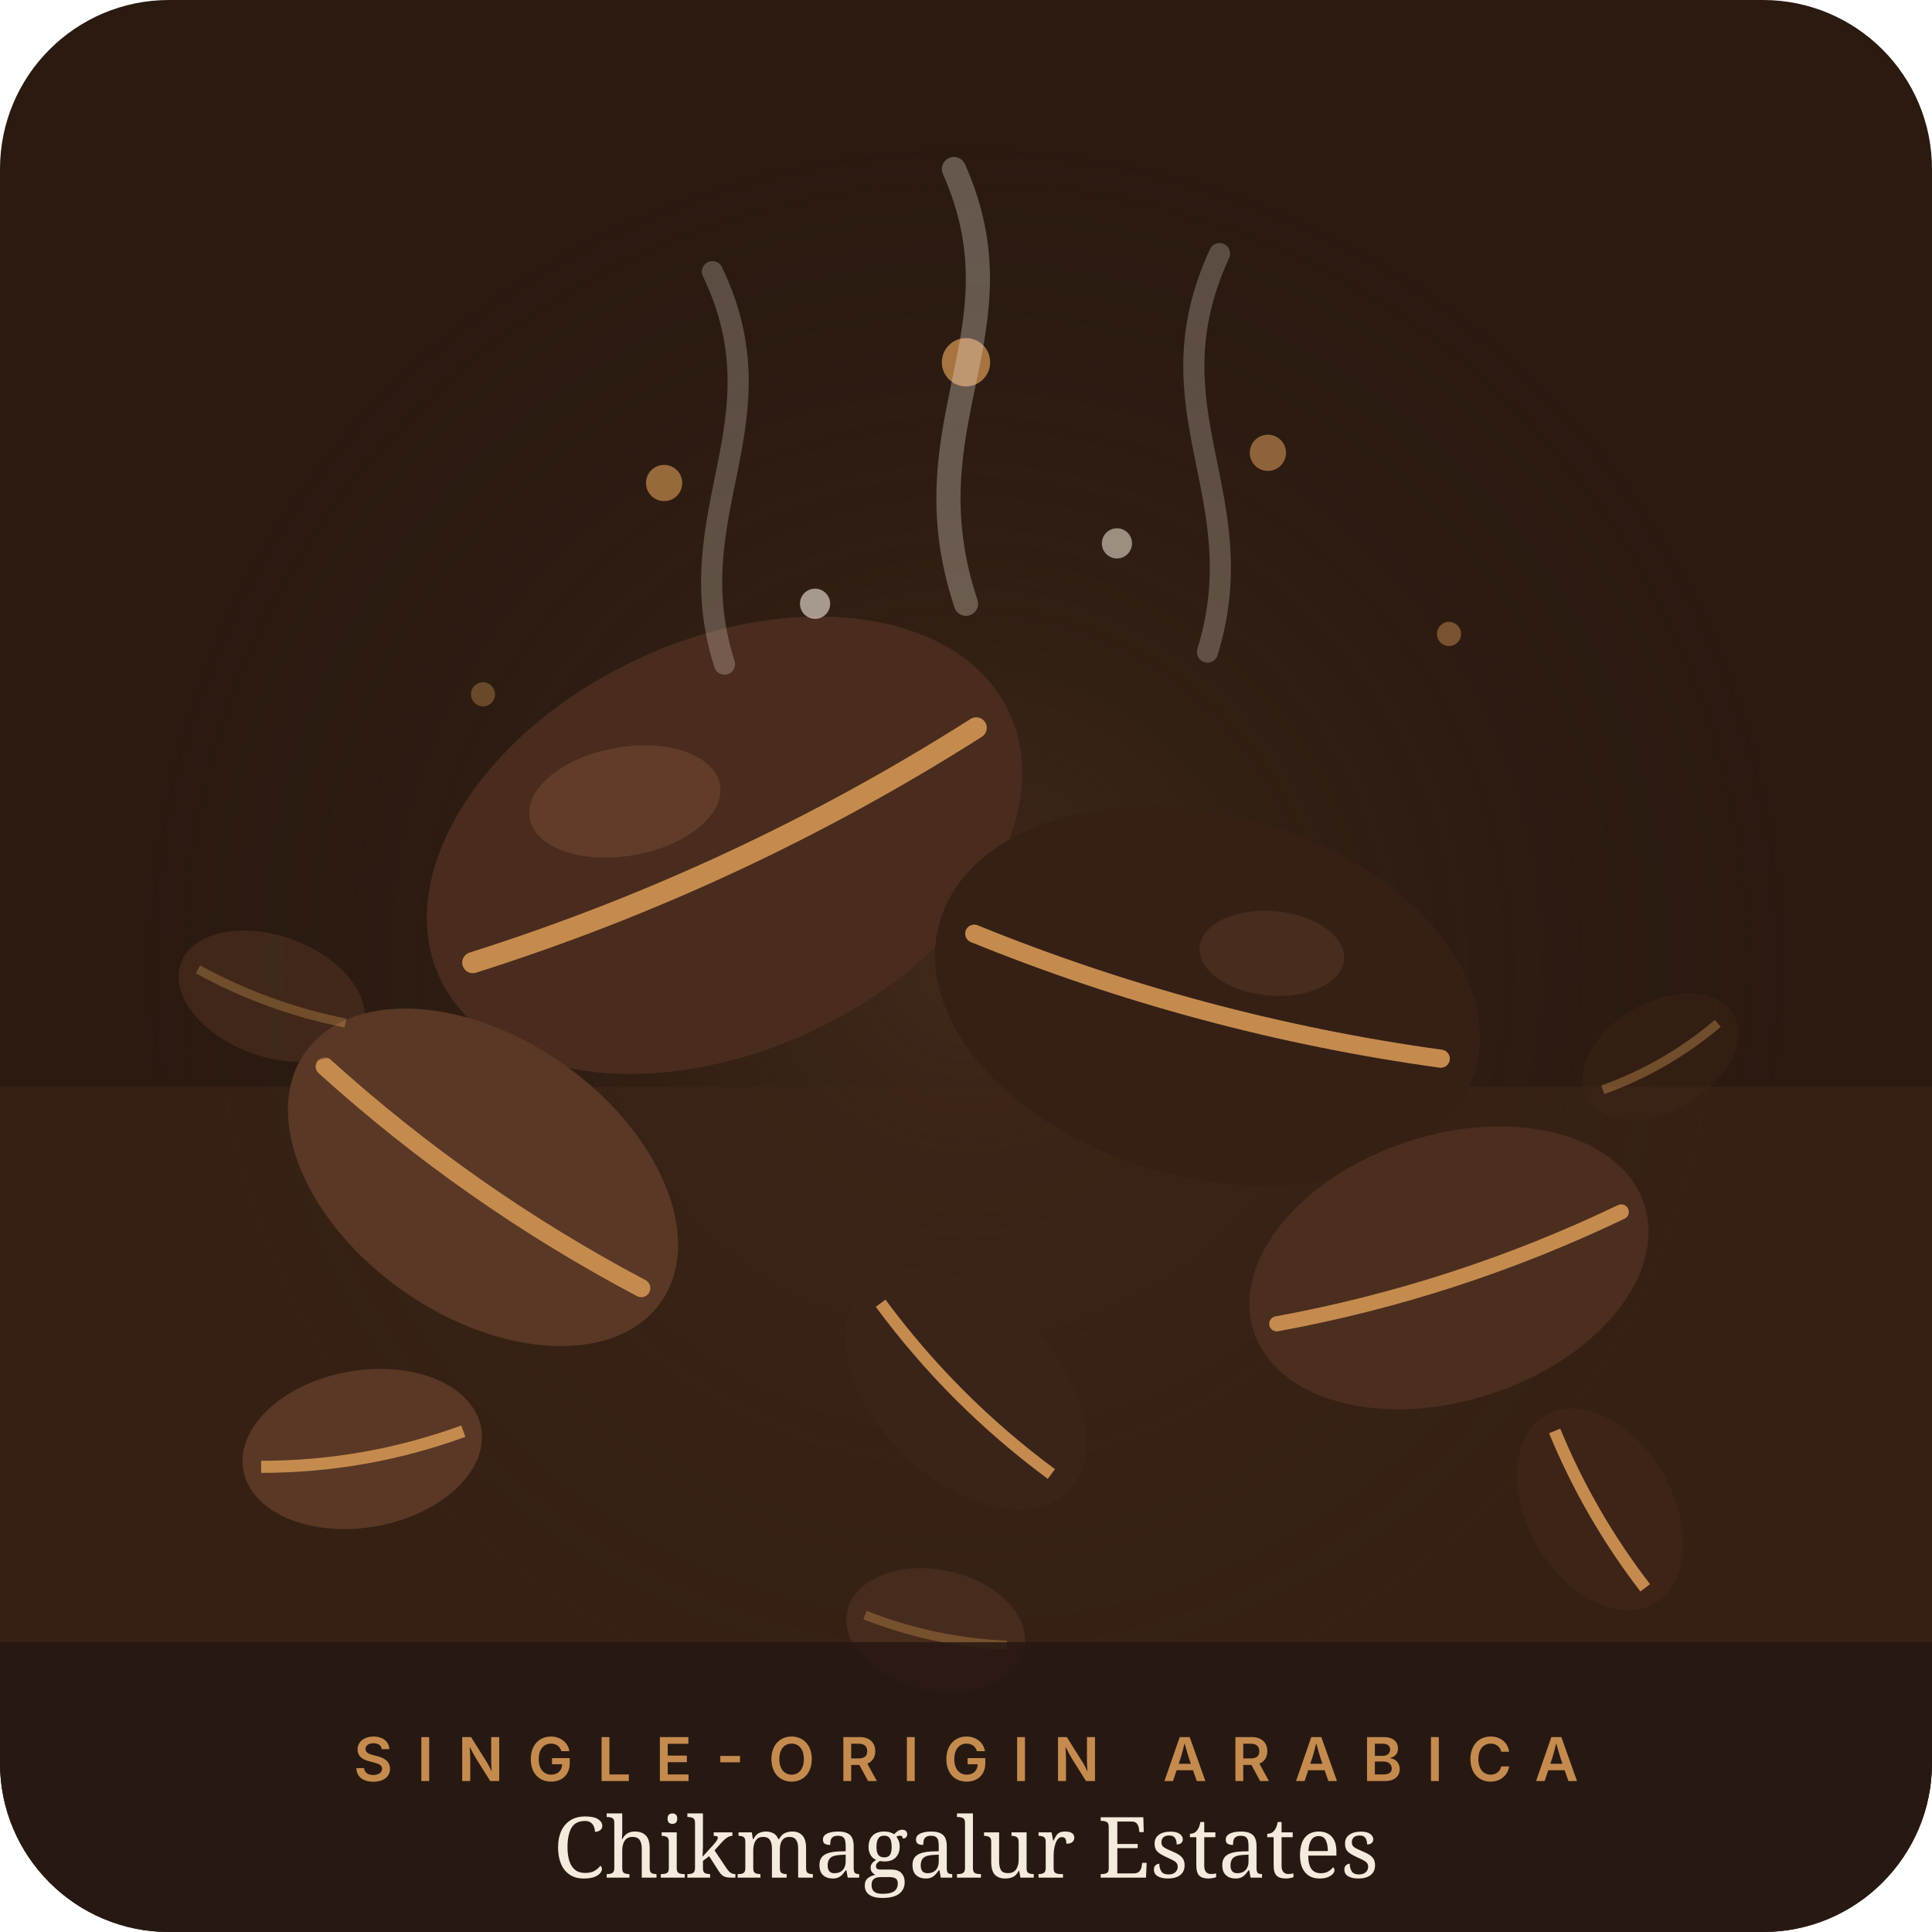
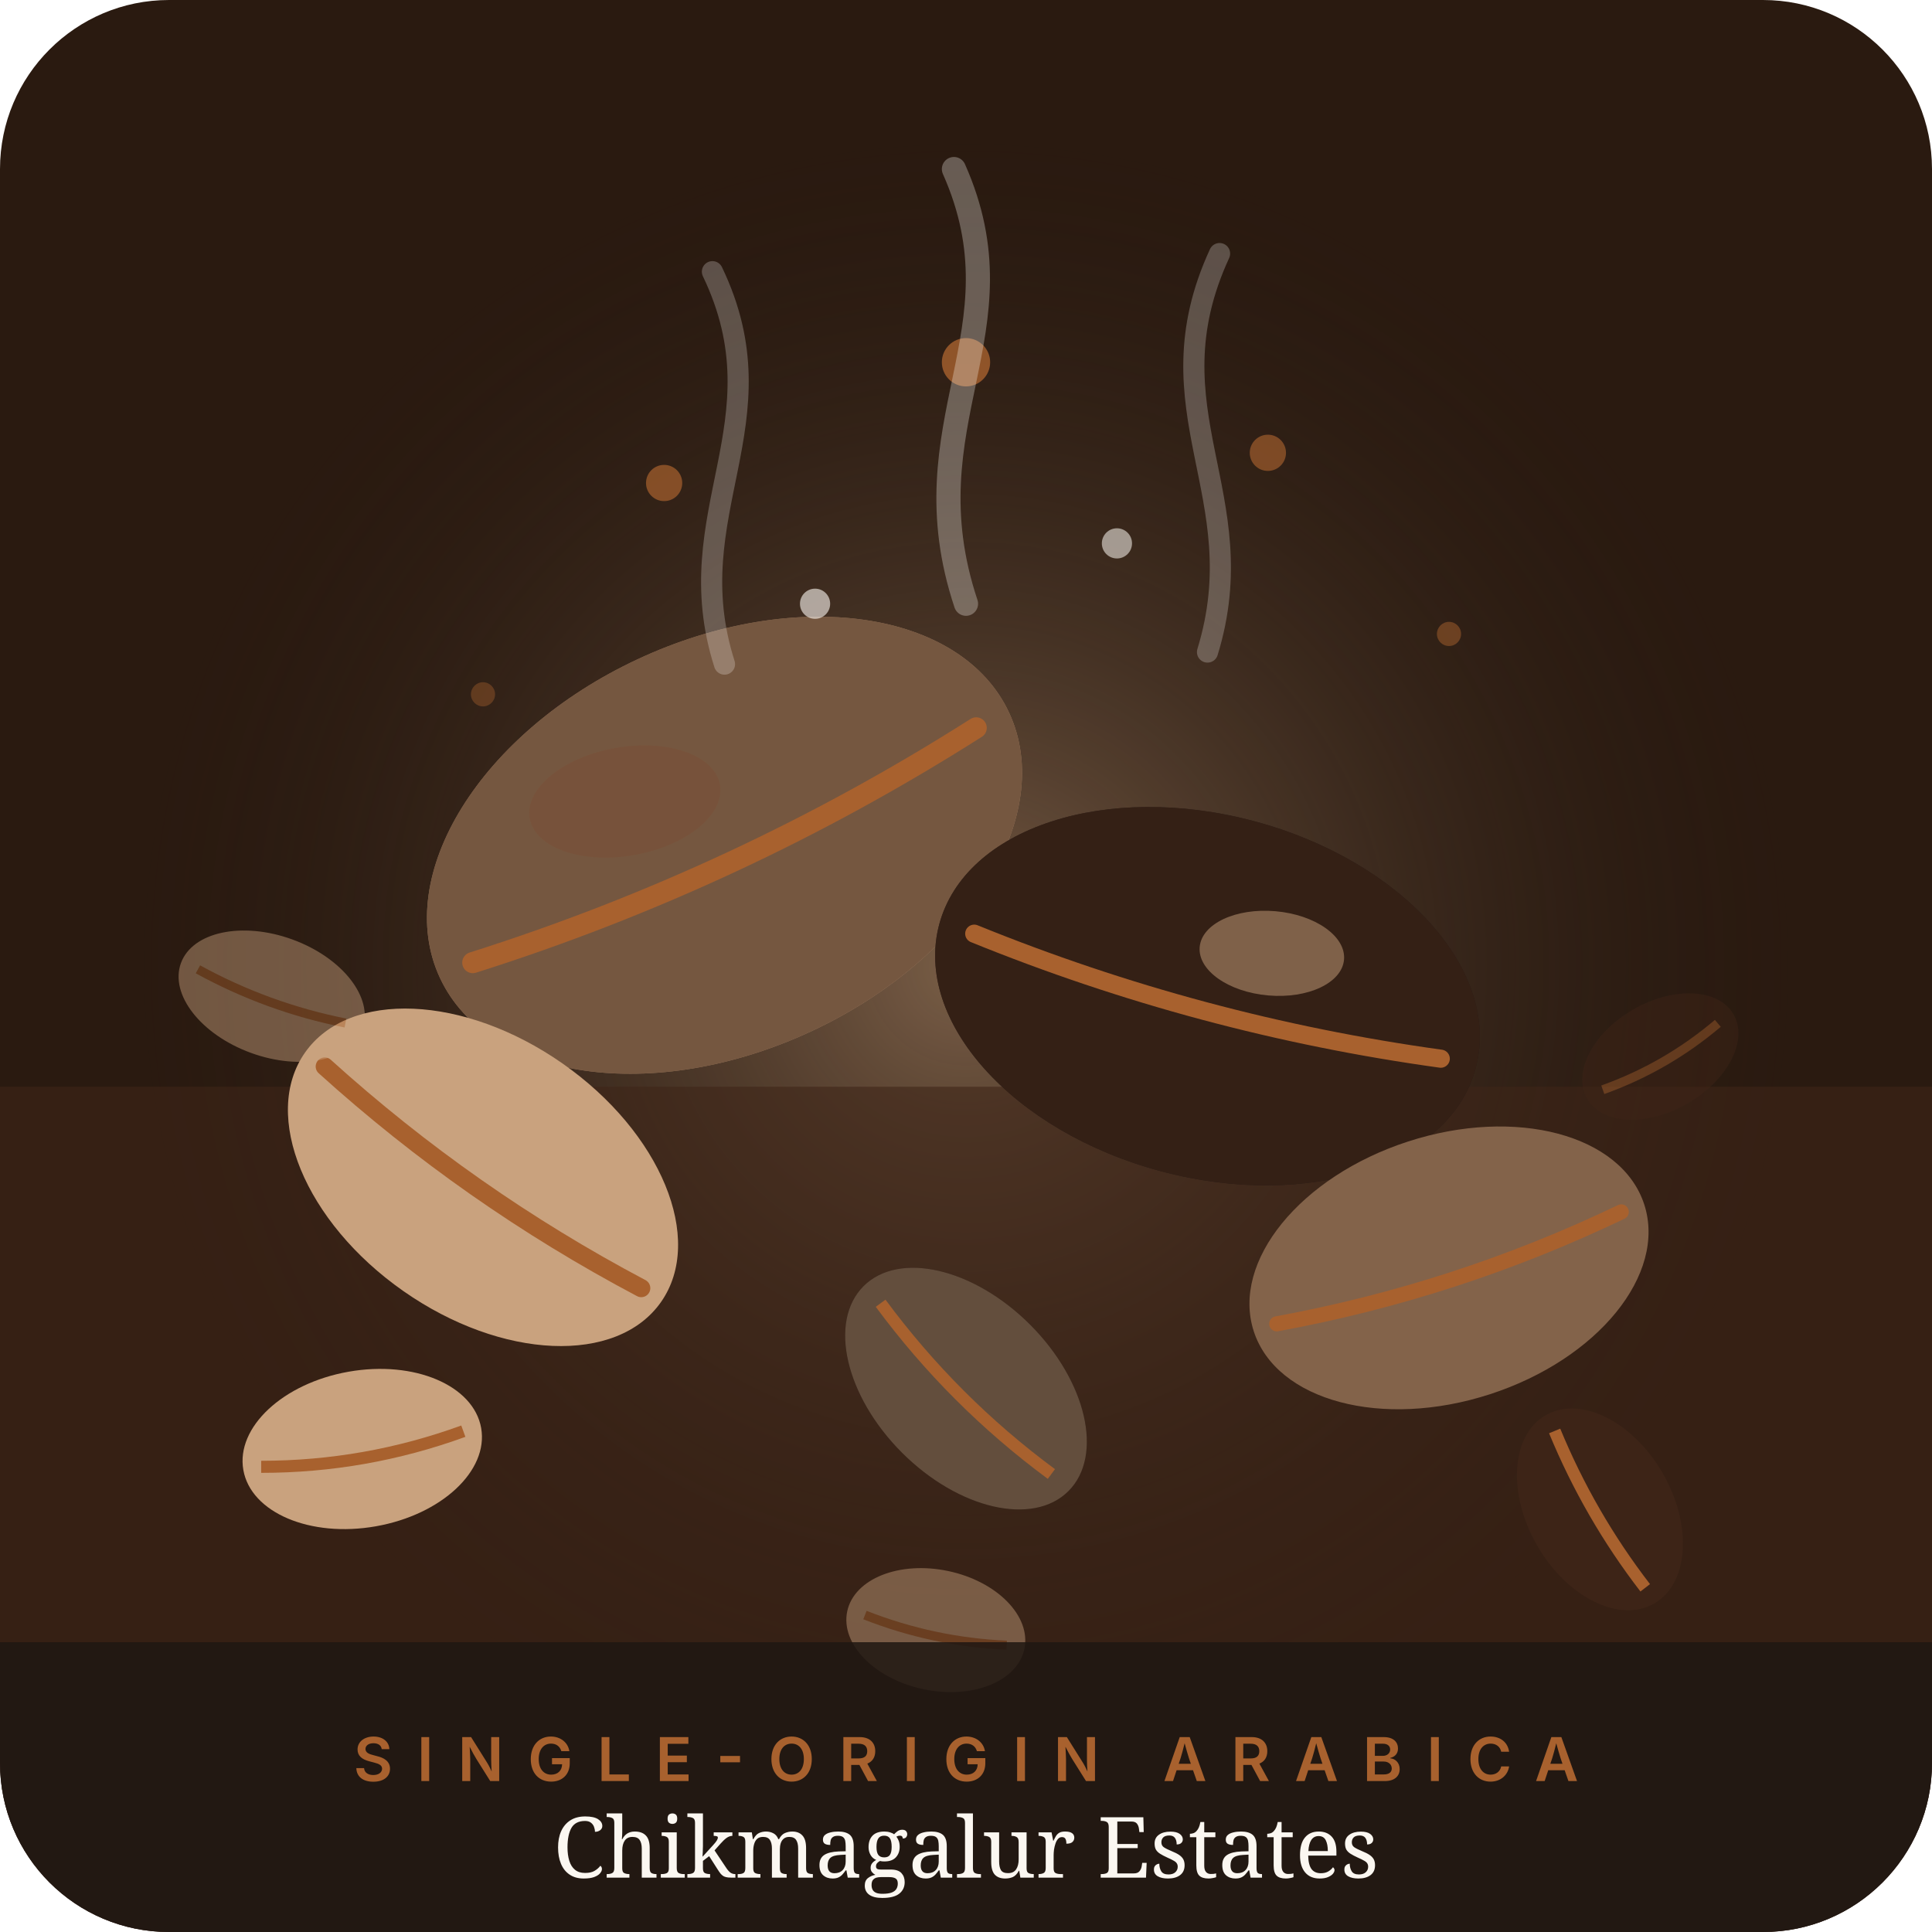
<svg xmlns="http://www.w3.org/2000/svg" viewBox="0 0 320 320" fill="none">
  <defs>
    <radialGradient id="beanGlow" cx="160" cy="160" r="140" gradientUnits="userSpaceOnUse">
-       <stop offset="0%" stop-color="#5A3825" stop-opacity="0.5" />
-       <stop offset="100%" stop-color="#241812" stop-opacity="0" />
+       <stop offset="0%" stop-color="#C9A27E" stop-opacity="0.5" />
+       <stop offset="100%" stop-color="#1F1612" stop-opacity="0" />
    </radialGradient>
    <clipPath id="beanClip">
      <rect width="320" height="320" rx="28" />
    </clipPath>
  </defs>
  <g clip-path="url(#beanClip)">
    <rect width="320" height="320" fill="#2A1A10" />
    <circle cx="160" cy="160" r="140" fill="url(#beanGlow)" />
    <rect x="0" y="180" width="320" height="140" fill="#3D2417" opacity="0.6" />
    <g transform="translate(120, 140) rotate(-25)">
-       <ellipse cx="0" cy="0" rx="52" ry="34" fill="#5A3825" />
+       <ellipse cx="0" cy="0" rx="52" ry="34" fill="#C9A27E" />
      <ellipse cx="0" cy="0" rx="52" ry="34" fill="#3D2417" opacity="0.6" />
-       <path d="M-46 0 Q0 6 46 0" stroke="#C58B4E" stroke-width="3.5" stroke-linecap="round" fill="none" />
+       <path d="M-46 0 Q0 6 46 0" stroke="#A8612E" stroke-width="3.5" stroke-linecap="round" fill="none" />
      <ellipse cx="-15" cy="-10" rx="16" ry="9" fill="#7A4E35" opacity="0.5" transform="rotate(15)" />
    </g>
    <g transform="translate(200, 165) rotate(15)">
-       <ellipse cx="0" cy="0" rx="46" ry="30" fill="#241812" />
+       <ellipse cx="0" cy="0" rx="46" ry="30" fill="#1F1612" />
      <ellipse cx="0" cy="0" rx="46" ry="30" fill="#3D2417" opacity="0.7" />
-       <path d="M-40 0 Q0 5 40 0" stroke="#C58B4E" stroke-width="3" stroke-linecap="round" fill="none" />
-       <ellipse cx="10" cy="-8" rx="12" ry="7" fill="#5A3825" opacity="0.5" transform="rotate(-10)" />
+       <path d="M-40 0 Q0 5 40 0" stroke="#A8612E" stroke-width="3" stroke-linecap="round" fill="none" />
+       <ellipse cx="10" cy="-8" rx="12" ry="7" fill="#C9A27E" opacity="0.5" transform="rotate(-10)" />
    </g>
    <g transform="translate(80, 195) rotate(35)">
-       <ellipse cx="0" cy="0" rx="36" ry="23" fill="#5A3825" />
-       <path d="M-32 0 Q0 4 32 0" stroke="#C58B4E" stroke-width="3" stroke-linecap="round" fill="none" />
+       <ellipse cx="0" cy="0" rx="36" ry="23" fill="#C9A27E" />
+       <path d="M-32 0 Q0 4 32 0" stroke="#A8612E" stroke-width="3" stroke-linecap="round" fill="none" />
    </g>
    <g transform="translate(240, 210) rotate(-18)">
      <ellipse cx="0" cy="0" rx="34" ry="22" fill="#3D2417" />
-       <ellipse cx="0" cy="0" rx="34" ry="22" fill="#5A3825" opacity="0.5" />
-       <path d="M-30 0 Q0 4 30 0" stroke="#C58B4E" stroke-width="2.5" stroke-linecap="round" fill="none" />
+       <ellipse cx="0" cy="0" rx="34" ry="22" fill="#C9A27E" opacity="0.5" />
+       <path d="M-30 0 Q0 4 30 0" stroke="#A8612E" stroke-width="2.5" stroke-linecap="round" fill="none" />
    </g>
    <g transform="translate(160, 230) rotate(45)">
-       <ellipse cx="0" cy="0" rx="24" ry="15" fill="#241812" />
-       <ellipse cx="0" cy="0" rx="24" ry="15" fill="#5A3825" opacity="0.4" />
-       <path d="M-20 0 Q0 3 20 0" stroke="#C58B4E" stroke-width="2" fill="none" />
+       <ellipse cx="0" cy="0" rx="24" ry="15" fill="#1F1612" />
+       <ellipse cx="0" cy="0" rx="24" ry="15" fill="#C9A27E" opacity="0.4" />
+       <path d="M-20 0 Q0 3 20 0" stroke="#A8612E" stroke-width="2" fill="none" />
    </g>
    <g transform="translate(60, 240) rotate(-10)">
-       <ellipse cx="0" cy="0" rx="20" ry="13" fill="#5A3825" />
-       <path d="M-17 0 Q0 3 17 0" stroke="#C58B4E" stroke-width="2" fill="none" />
+       <ellipse cx="0" cy="0" rx="20" ry="13" fill="#C9A27E" />
+       <path d="M-17 0 Q0 3 17 0" stroke="#A8612E" stroke-width="2" fill="none" />
    </g>
    <g transform="translate(265, 250) rotate(60)">
      <ellipse cx="0" cy="0" rx="18" ry="12" fill="#3D2417" />
-       <path d="M-15 0 Q0 2 15 0" stroke="#C58B4E" stroke-width="2" fill="none" />
+       <path d="M-15 0 Q0 2 15 0" stroke="#A8612E" stroke-width="2" fill="none" />
    </g>
    <g opacity="0.45">
      <g transform="translate(45, 165) rotate(20)">
-         <ellipse cx="0" cy="0" rx="16" ry="10" fill="#5A3825" />
-         <path d="M-13 0 Q0 2 13 0" stroke="#C58B4E" stroke-width="1.5" fill="none" />
+         <ellipse cx="0" cy="0" rx="16" ry="10" fill="#C9A27E" />
+         <path d="M-13 0 Q0 2 13 0" stroke="#A8612E" stroke-width="1.5" fill="none" />
      </g>
      <g transform="translate(275, 175) rotate(-30)">
        <ellipse cx="0" cy="0" rx="14" ry="9" fill="#3D2417" />
-         <path d="M-11 0 Q0 2 11 0" stroke="#C58B4E" stroke-width="1.5" fill="none" />
+         <path d="M-11 0 Q0 2 11 0" stroke="#A8612E" stroke-width="1.5" fill="none" />
      </g>
      <g transform="translate(155, 270) rotate(12)">
-         <ellipse cx="0" cy="0" rx="15" ry="10" fill="#5A3825" />
-         <path d="M-12 0 Q0 2 12 0" stroke="#C58B4E" stroke-width="1.5" fill="none" />
+         <ellipse cx="0" cy="0" rx="15" ry="10" fill="#C9A27E" />
+         <path d="M-12 0 Q0 2 12 0" stroke="#A8612E" stroke-width="1.5" fill="none" />
      </g>
    </g>
-     <circle cx="110" cy="80" r="3" fill="#C58B4E" opacity="0.7" />
-     <circle cx="160" cy="60" r="4" fill="#C58B4E" opacity="0.8" />
-     <circle cx="210" cy="75" r="3" fill="#C58B4E" opacity="0.65" />
-     <circle cx="135" cy="100" r="2.5" fill="#F5EBDD" opacity="0.6" />
-     <circle cx="185" cy="90" r="2.5" fill="#F5EBDD" opacity="0.55" />
-     <circle cx="240" cy="105" r="2" fill="#C58B4E" opacity="0.5" />
-     <circle cx="80" cy="115" r="2" fill="#C58B4E" opacity="0.4" />
-     <path d="M120 110 C112 85 130 70 118 45" stroke="#F5EBDD" stroke-opacity="0.25" stroke-width="3.5" stroke-linecap="round" fill="none" />
-     <path d="M160 100 C150 70 170 55 158 28" stroke="#F5EBDD" stroke-opacity="0.3" stroke-width="4" stroke-linecap="round" fill="none" />
-     <path d="M200 108 C208 82 190 68 202 42" stroke="#F5EBDD" stroke-opacity="0.25" stroke-width="3.5" stroke-linecap="round" fill="none" />
-     <rect x="0" y="272" width="320" height="48" fill="#241812" opacity="0.85" />
-     <text x="160" y="295" text-anchor="middle" font-family="'Inter', sans-serif" font-size="10" font-weight="600" fill="#C58B4E" letter-spacing="4">SINGLE-ORIGIN ARABICA</text>
-     <text x="160" y="311" text-anchor="middle" font-family="'Playfair Display', serif" font-size="14" fill="#F5EBDD">Chikmagalur Estates</text>
+     <circle cx="110" cy="80" r="3" fill="#A8612E" opacity="0.7" />
+     <circle cx="160" cy="60" r="4" fill="#A8612E" opacity="0.8" />
+     <circle cx="210" cy="75" r="3" fill="#A8612E" opacity="0.65" />
+     <circle cx="135" cy="100" r="2.5" fill="#FBF7F1" opacity="0.6" />
+     <circle cx="185" cy="90" r="2.5" fill="#FBF7F1" opacity="0.55" />
+     <circle cx="240" cy="105" r="2" fill="#A8612E" opacity="0.5" />
+     <circle cx="80" cy="115" r="2" fill="#A8612E" opacity="0.4" />
+     <path d="M120 110 C112 85 130 70 118 45" stroke="#FBF7F1" stroke-opacity="0.25" stroke-width="3.5" stroke-linecap="round" fill="none" />
+     <path d="M160 100 C150 70 170 55 158 28" stroke="#FBF7F1" stroke-opacity="0.3" stroke-width="4" stroke-linecap="round" fill="none" />
+     <path d="M200 108 C208 82 190 68 202 42" stroke="#FBF7F1" stroke-opacity="0.25" stroke-width="3.5" stroke-linecap="round" fill="none" />
+     <rect x="0" y="272" width="320" height="48" fill="#1F1612" opacity="0.85" />
+     <text x="160" y="295" text-anchor="middle" font-family="'Inter', sans-serif" font-size="10" font-weight="600" fill="#A8612E" letter-spacing="4">SINGLE-ORIGIN ARABICA</text>
+     <text x="160" y="311" text-anchor="middle" font-family="'Playfair Display', serif" font-size="14" fill="#FBF7F1">Chikmagalur Estates</text>
  </g>
</svg>
